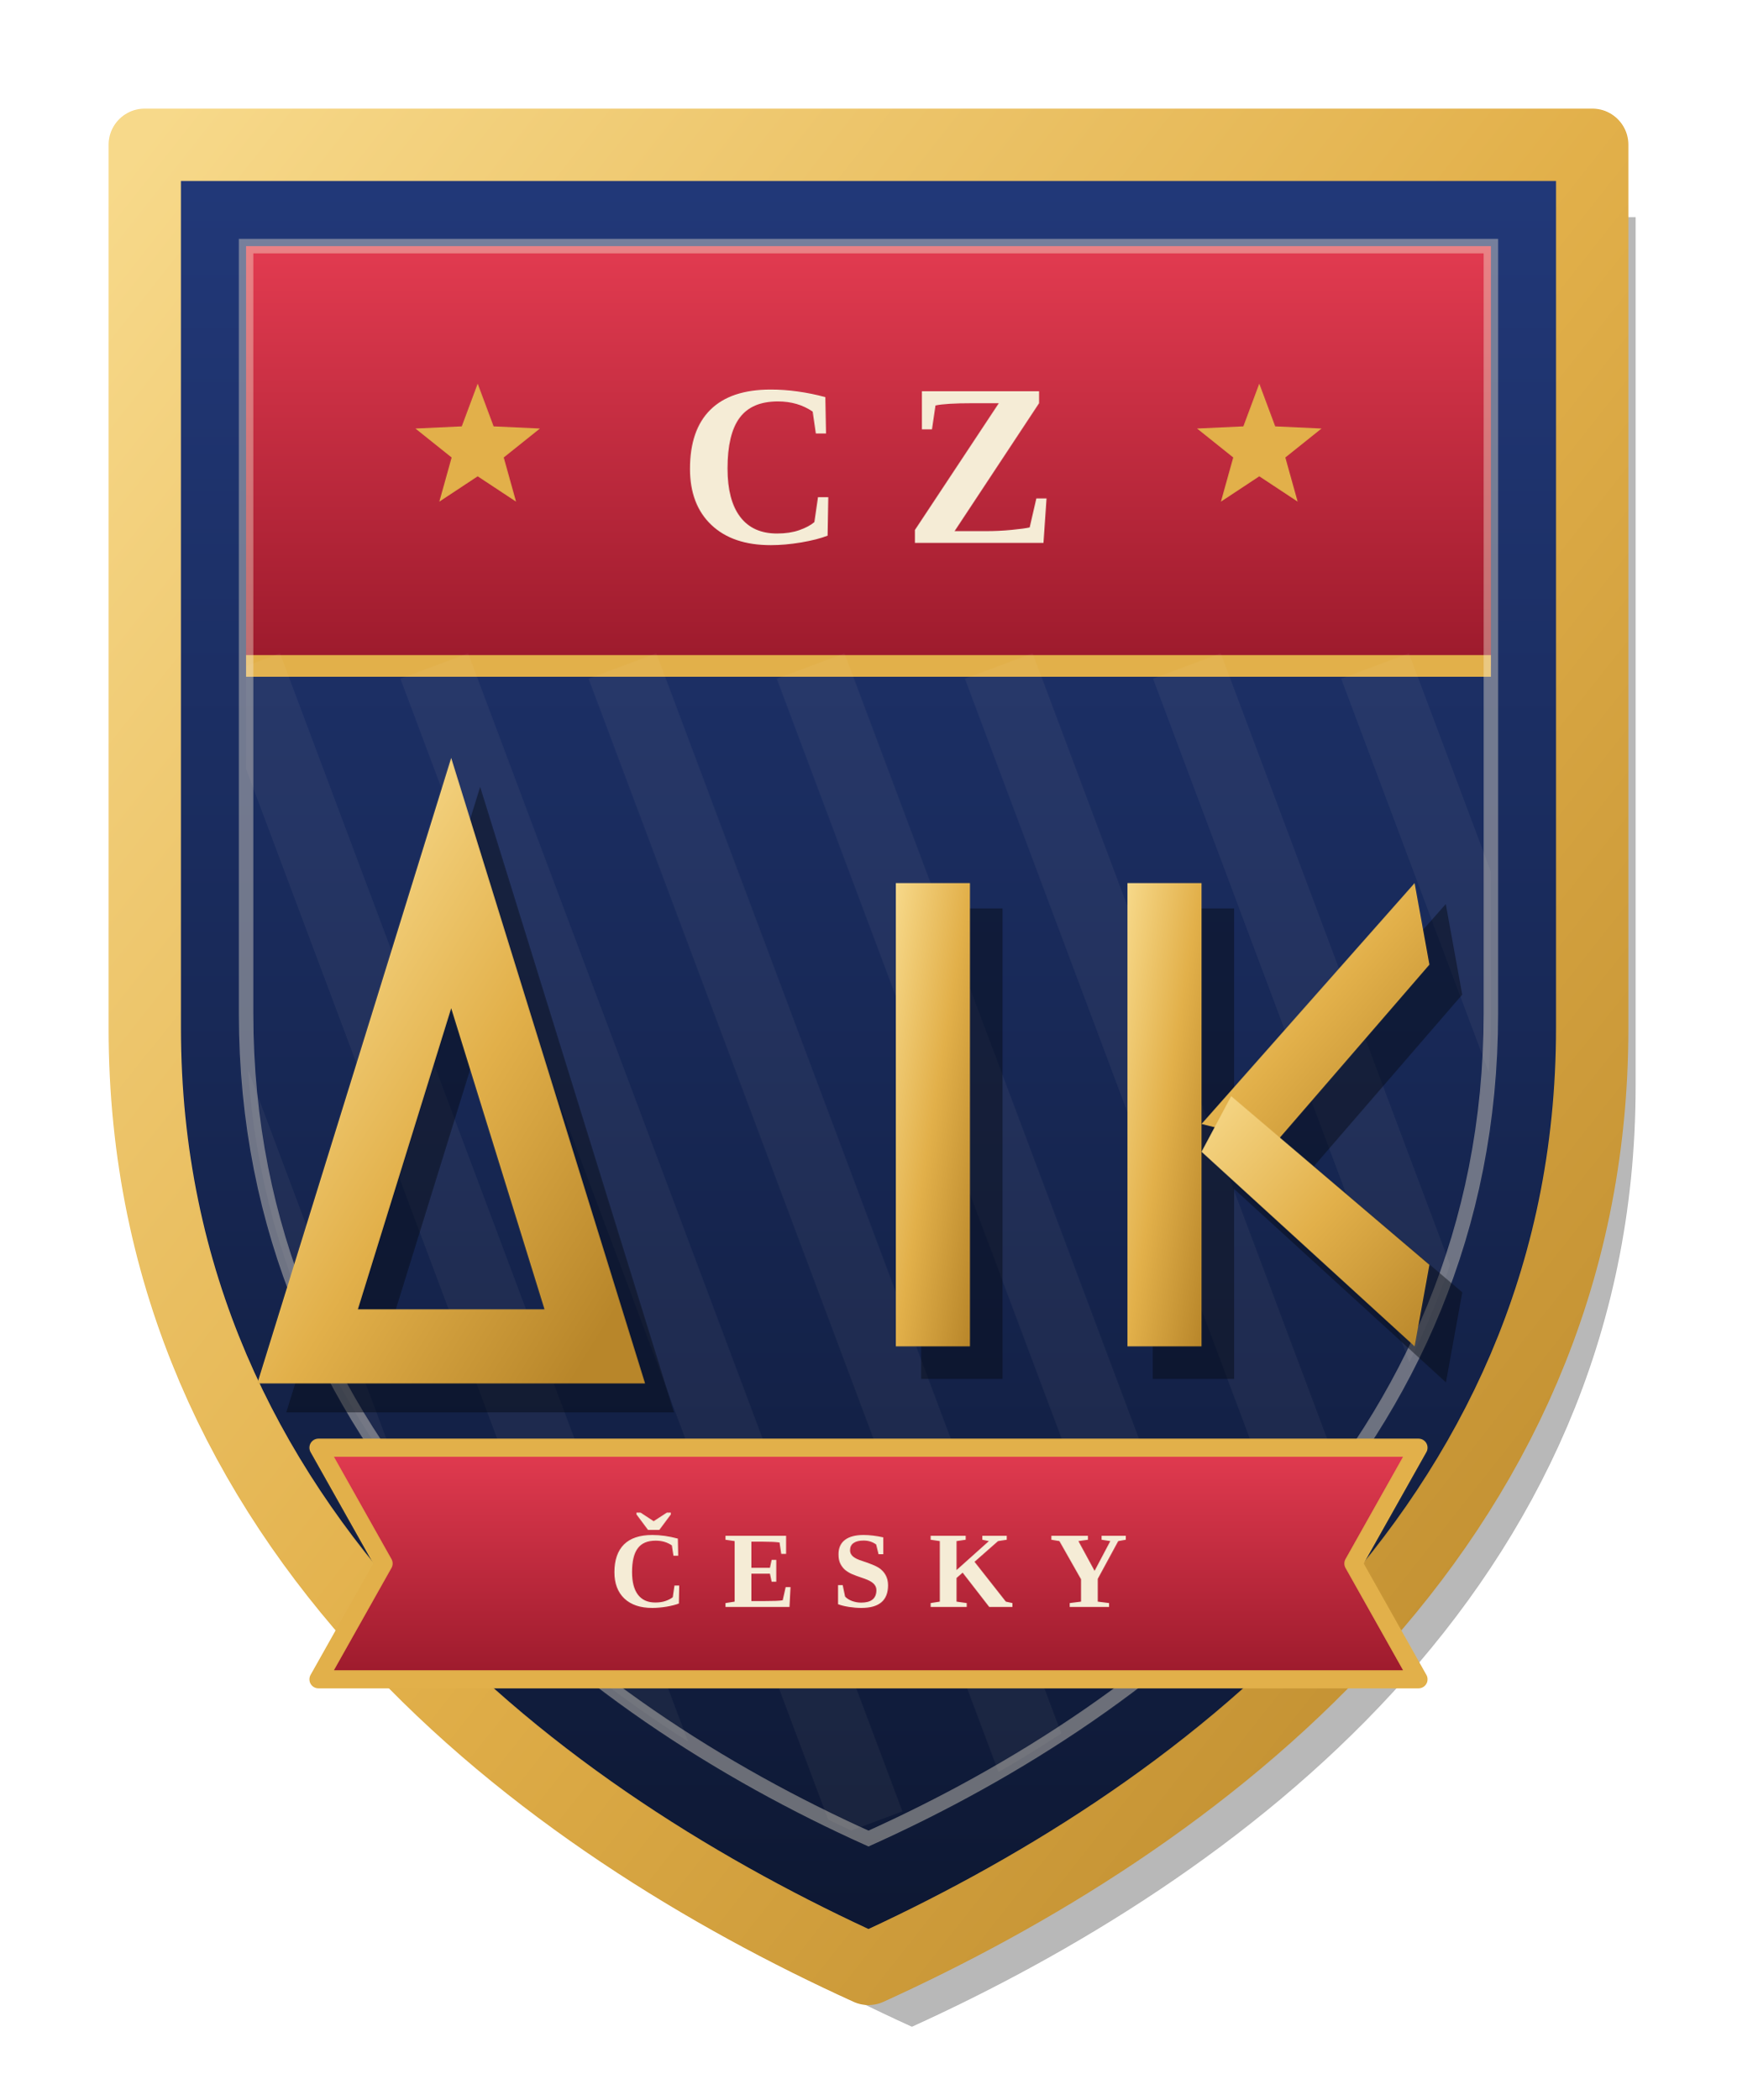
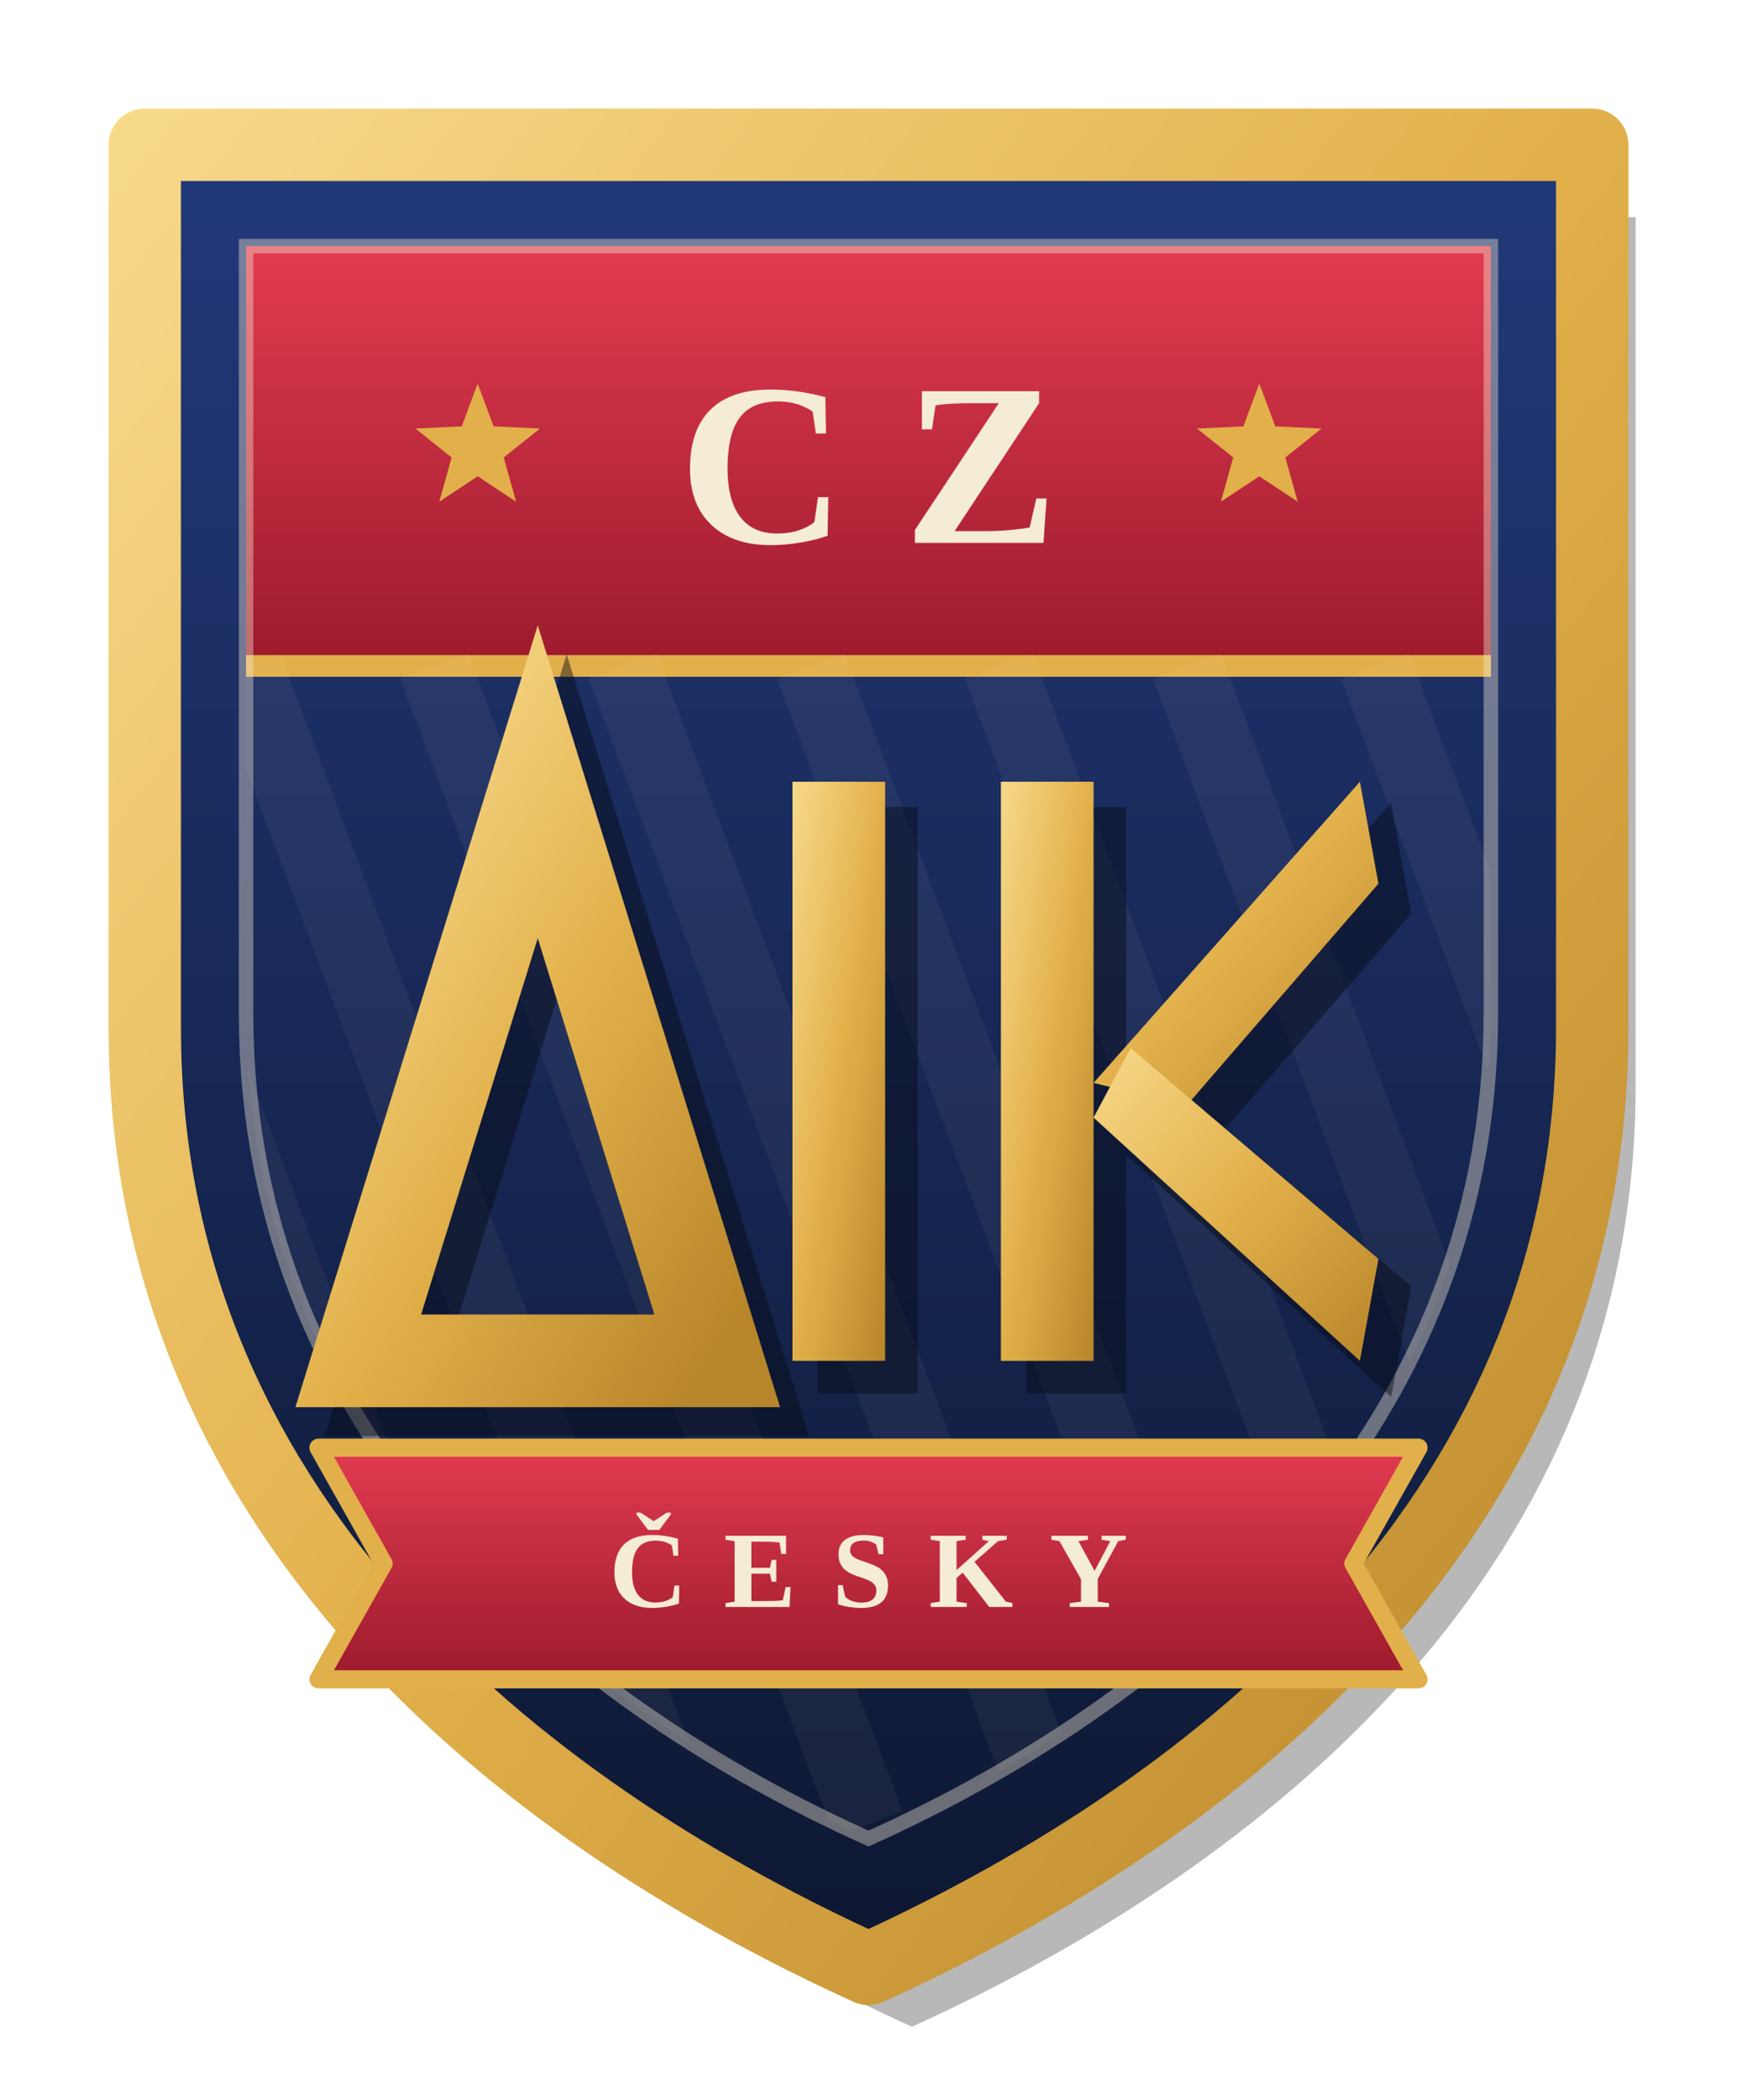
<svg xmlns="http://www.w3.org/2000/svg" viewBox="0 0 240 290" role="img" aria-label="BaDIK CZ crest">
  <defs>
    <linearGradient id="g" x1="0" y1="0" x2="1" y2="1">
      <stop offset="0" stop-color="#f7d98a" />
      <stop offset=".5" stop-color="#e2b04a" />
      <stop offset="1" stop-color="#b8862a" />
    </linearGradient>
    <linearGradient id="n" x1="0" y1="0" x2="0" y2="1">
      <stop offset="0" stop-color="#22397a" />
      <stop offset="1" stop-color="#0d1731" />
    </linearGradient>
    <linearGradient id="r" x1="0" y1="0" x2="0" y2="1">
      <stop offset="0" stop-color="#e23b50" />
      <stop offset="1" stop-color="#9c1a2c" />
    </linearGradient>
  </defs>
  <path d="M26 30H226V150C226 220 170 260 126 280C82 260 26 220 26 150Z" fill="#000" opacity=".28" />
  <path d="M20 20H220V142C220 212 164 252 120 272C76 252 20 212 20 142Z" fill="url(#n)" stroke="url(#g)" stroke-width="10" stroke-linejoin="round" />
  <clipPath id="in">
    <path d="M34 34H206V140C206 200 160 236 120 254C80 236 34 200 34 140Z" />
  </clipPath>
  <g clip-path="url(#in)">
    <path d="M34 34H206V92H34Z" fill="url(#r)" />
    <path d="M34 92H206" stroke="#e2b04a" stroke-width="3" />
    <path d="M-70 92 l60 160" stroke="#f5ecd6" stroke-opacity=".05" stroke-width="10" />
    <path d="M-44 92 l60 160" stroke="#f5ecd6" stroke-opacity=".05" stroke-width="10" />
    <path d="M-18 92 l60 160" stroke="#f5ecd6" stroke-opacity=".05" stroke-width="10" />
    <path d="M8 92 l60 160" stroke="#f5ecd6" stroke-opacity=".05" stroke-width="10" />
    <path d="M34 92 l60 160" stroke="#f5ecd6" stroke-opacity=".05" stroke-width="10" />
    <path d="M60 92 l60 160" stroke="#f5ecd6" stroke-opacity=".05" stroke-width="10" />
    <path d="M86 92 l60 160" stroke="#f5ecd6" stroke-opacity=".05" stroke-width="10" />
    <path d="M112 92 l60 160" stroke="#f5ecd6" stroke-opacity=".05" stroke-width="10" />
    <path d="M138 92 l60 160" stroke="#f5ecd6" stroke-opacity=".05" stroke-width="10" />
    <path d="M164 92 l60 160" stroke="#f5ecd6" stroke-opacity=".05" stroke-width="10" />
    <path d="M190 92 l60 160" stroke="#f5ecd6" stroke-opacity=".05" stroke-width="10" />
    <path d="M216 92 l60 160" stroke="#f5ecd6" stroke-opacity=".05" stroke-width="10" />
    <path d="M242 92 l60 160" stroke="#f5ecd6" stroke-opacity=".05" stroke-width="10" />
    <path d="M268 92 l60 160" stroke="#f5ecd6" stroke-opacity=".05" stroke-width="10" />
    <path d="M294 92 l60 160" stroke="#f5ecd6" stroke-opacity=".05" stroke-width="10" />
    <path d="M320 92 l60 160" stroke="#f5ecd6" stroke-opacity=".05" stroke-width="10" />
  </g>
  <path d="M34 34H206V140C206 200 160 236 120 254C80 236 34 200 34 140Z" fill="none" stroke="#f5ecd6" stroke-opacity=".4" stroke-width="2" />
  <polygon points="66.0,53.0 68.2,58.9 74.6,59.2 69.6,63.2 71.3,69.3 66.0,65.8 60.7,69.3 62.4,63.2 57.4,59.2 63.8,58.9" fill="#e2b04a" />
  <polygon points="174.0,53.0 176.2,58.9 182.6,59.2 177.6,63.2 179.3,69.3 174.0,65.8 168.7,69.3 170.4,63.2 165.4,59.2 171.8,58.9" fill="#e2b04a" />
  <text x="120" y="75" text-anchor="middle" font-family="Georgia,'Times New Roman',serif" font-weight="700" font-size="32" letter-spacing="8" fill="#f5ecd6">CZ</text>
-   <g transform="translate(46.5,126)" opacity=".45">
+   <g transform="translate(53.5,112)" opacity=".45">
    <g fill="#050912" stroke="#050912">
-       <polygon points="19.84,0 39.68,64 0,64" fill="none" stroke="#050912" stroke-width="10.24" stroke-linejoin="miter" />
-       <rect x="81.28" y="0" width="10.24" height="64" fill="#050912" />
-       <rect x="113.28" y="0" width="10.24" height="64" fill="#050912" />
-       <polygon points="123.52,33.28 152.96,0 155.008,11.264 133.76,35.84" fill="#050912" />
-       <polygon points="127.616,29.44 155.008,52.736 152.96,64 123.52,37.12" fill="#050912" />
+       <polygon points="24.8,0 49.6,80 0,80" fill="none" stroke="#050912" stroke-width="12.8" stroke-linejoin="miter" />
+       <rect x="60.0" y="0" width="12.8" height="80" fill="#050912" />
+       <rect x="88.8" y="0" width="12.8" height="80" fill="#050912" />
+       <polygon points="101.6,41.6 138.4,0 140.96,14.08 114.4,44.8" fill="#050912" />
+       <polygon points="106.72,36.8 140.96,65.92 138.4,80 101.6,46.4" fill="#050912" />
    </g>
  </g>
-   <g transform="translate(42.5,122)">
-     <polygon points="19.84,0 39.68,64 0,64" fill="none" stroke="url(#g)" stroke-width="10.24" stroke-linejoin="miter" />
-     <rect x="81.28" y="0" width="10.24" height="64" fill="url(#g)" />
-     <rect x="113.28" y="0" width="10.24" height="64" fill="url(#g)" />
-     <polygon points="123.52,33.28 152.96,0 155.008,11.264 133.76,35.84" fill="url(#g)" />
-     <polygon points="127.616,29.44 155.008,52.736 152.96,64 123.52,37.12" fill="url(#g)" />
+   <g transform="translate(49.5,108)">
+     <polygon points="24.8,0 49.6,80 0,80" fill="none" stroke="url(#g)" stroke-width="12.8" stroke-linejoin="miter" />
+     <rect x="60.0" y="0" width="12.8" height="80" fill="url(#g)" />
+     <rect x="88.8" y="0" width="12.8" height="80" fill="url(#g)" />
+     <polygon points="101.6,41.6 138.4,0 140.96,14.08 114.4,44.8" fill="url(#g)" />
+     <polygon points="106.72,36.8 140.96,65.92 138.4,80 101.6,46.4" fill="url(#g)" />
  </g>
  <path d="M44 200 L196 200 L187 216 L196 232 L44 232 L53 216 Z" fill="url(#r)" stroke="#e2b04a" stroke-width="2.5" stroke-linejoin="round" />
  <text x="120" y="222" text-anchor="middle" font-family="Georgia,'Times New Roman',serif" font-weight="700" font-size="15" letter-spacing="5" fill="#f5ecd6">ČESKY</text>
</svg>
